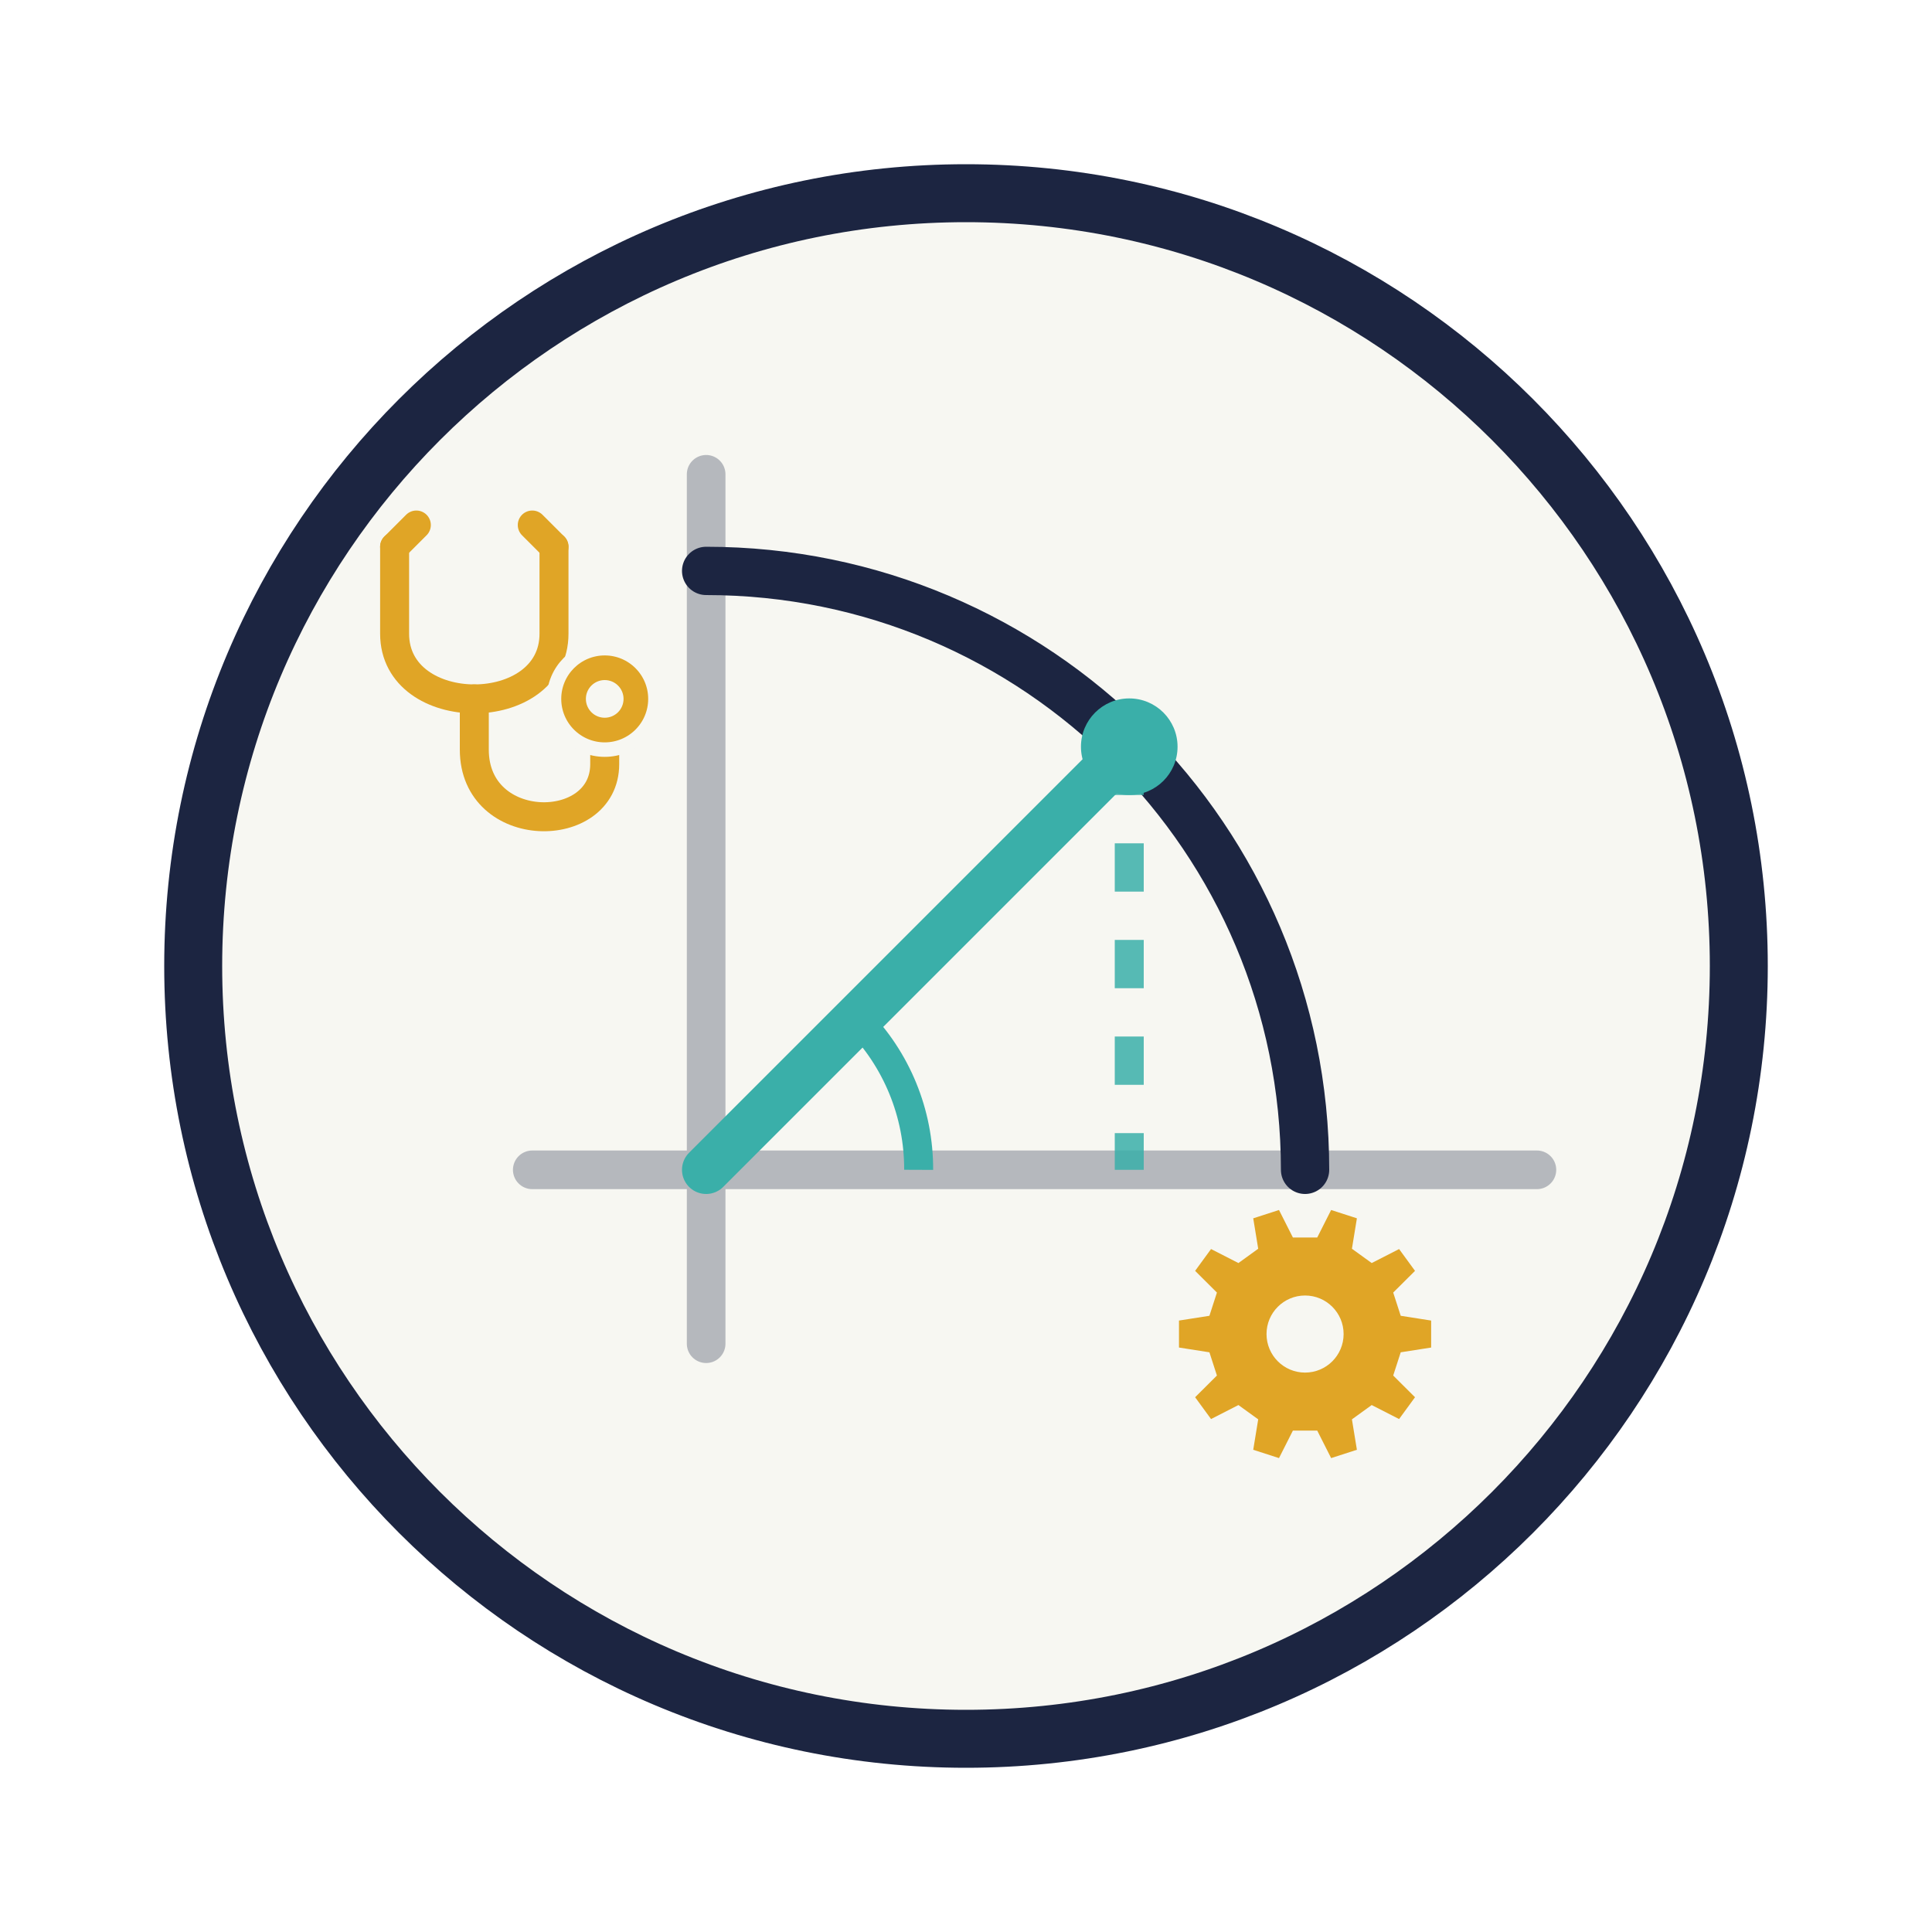
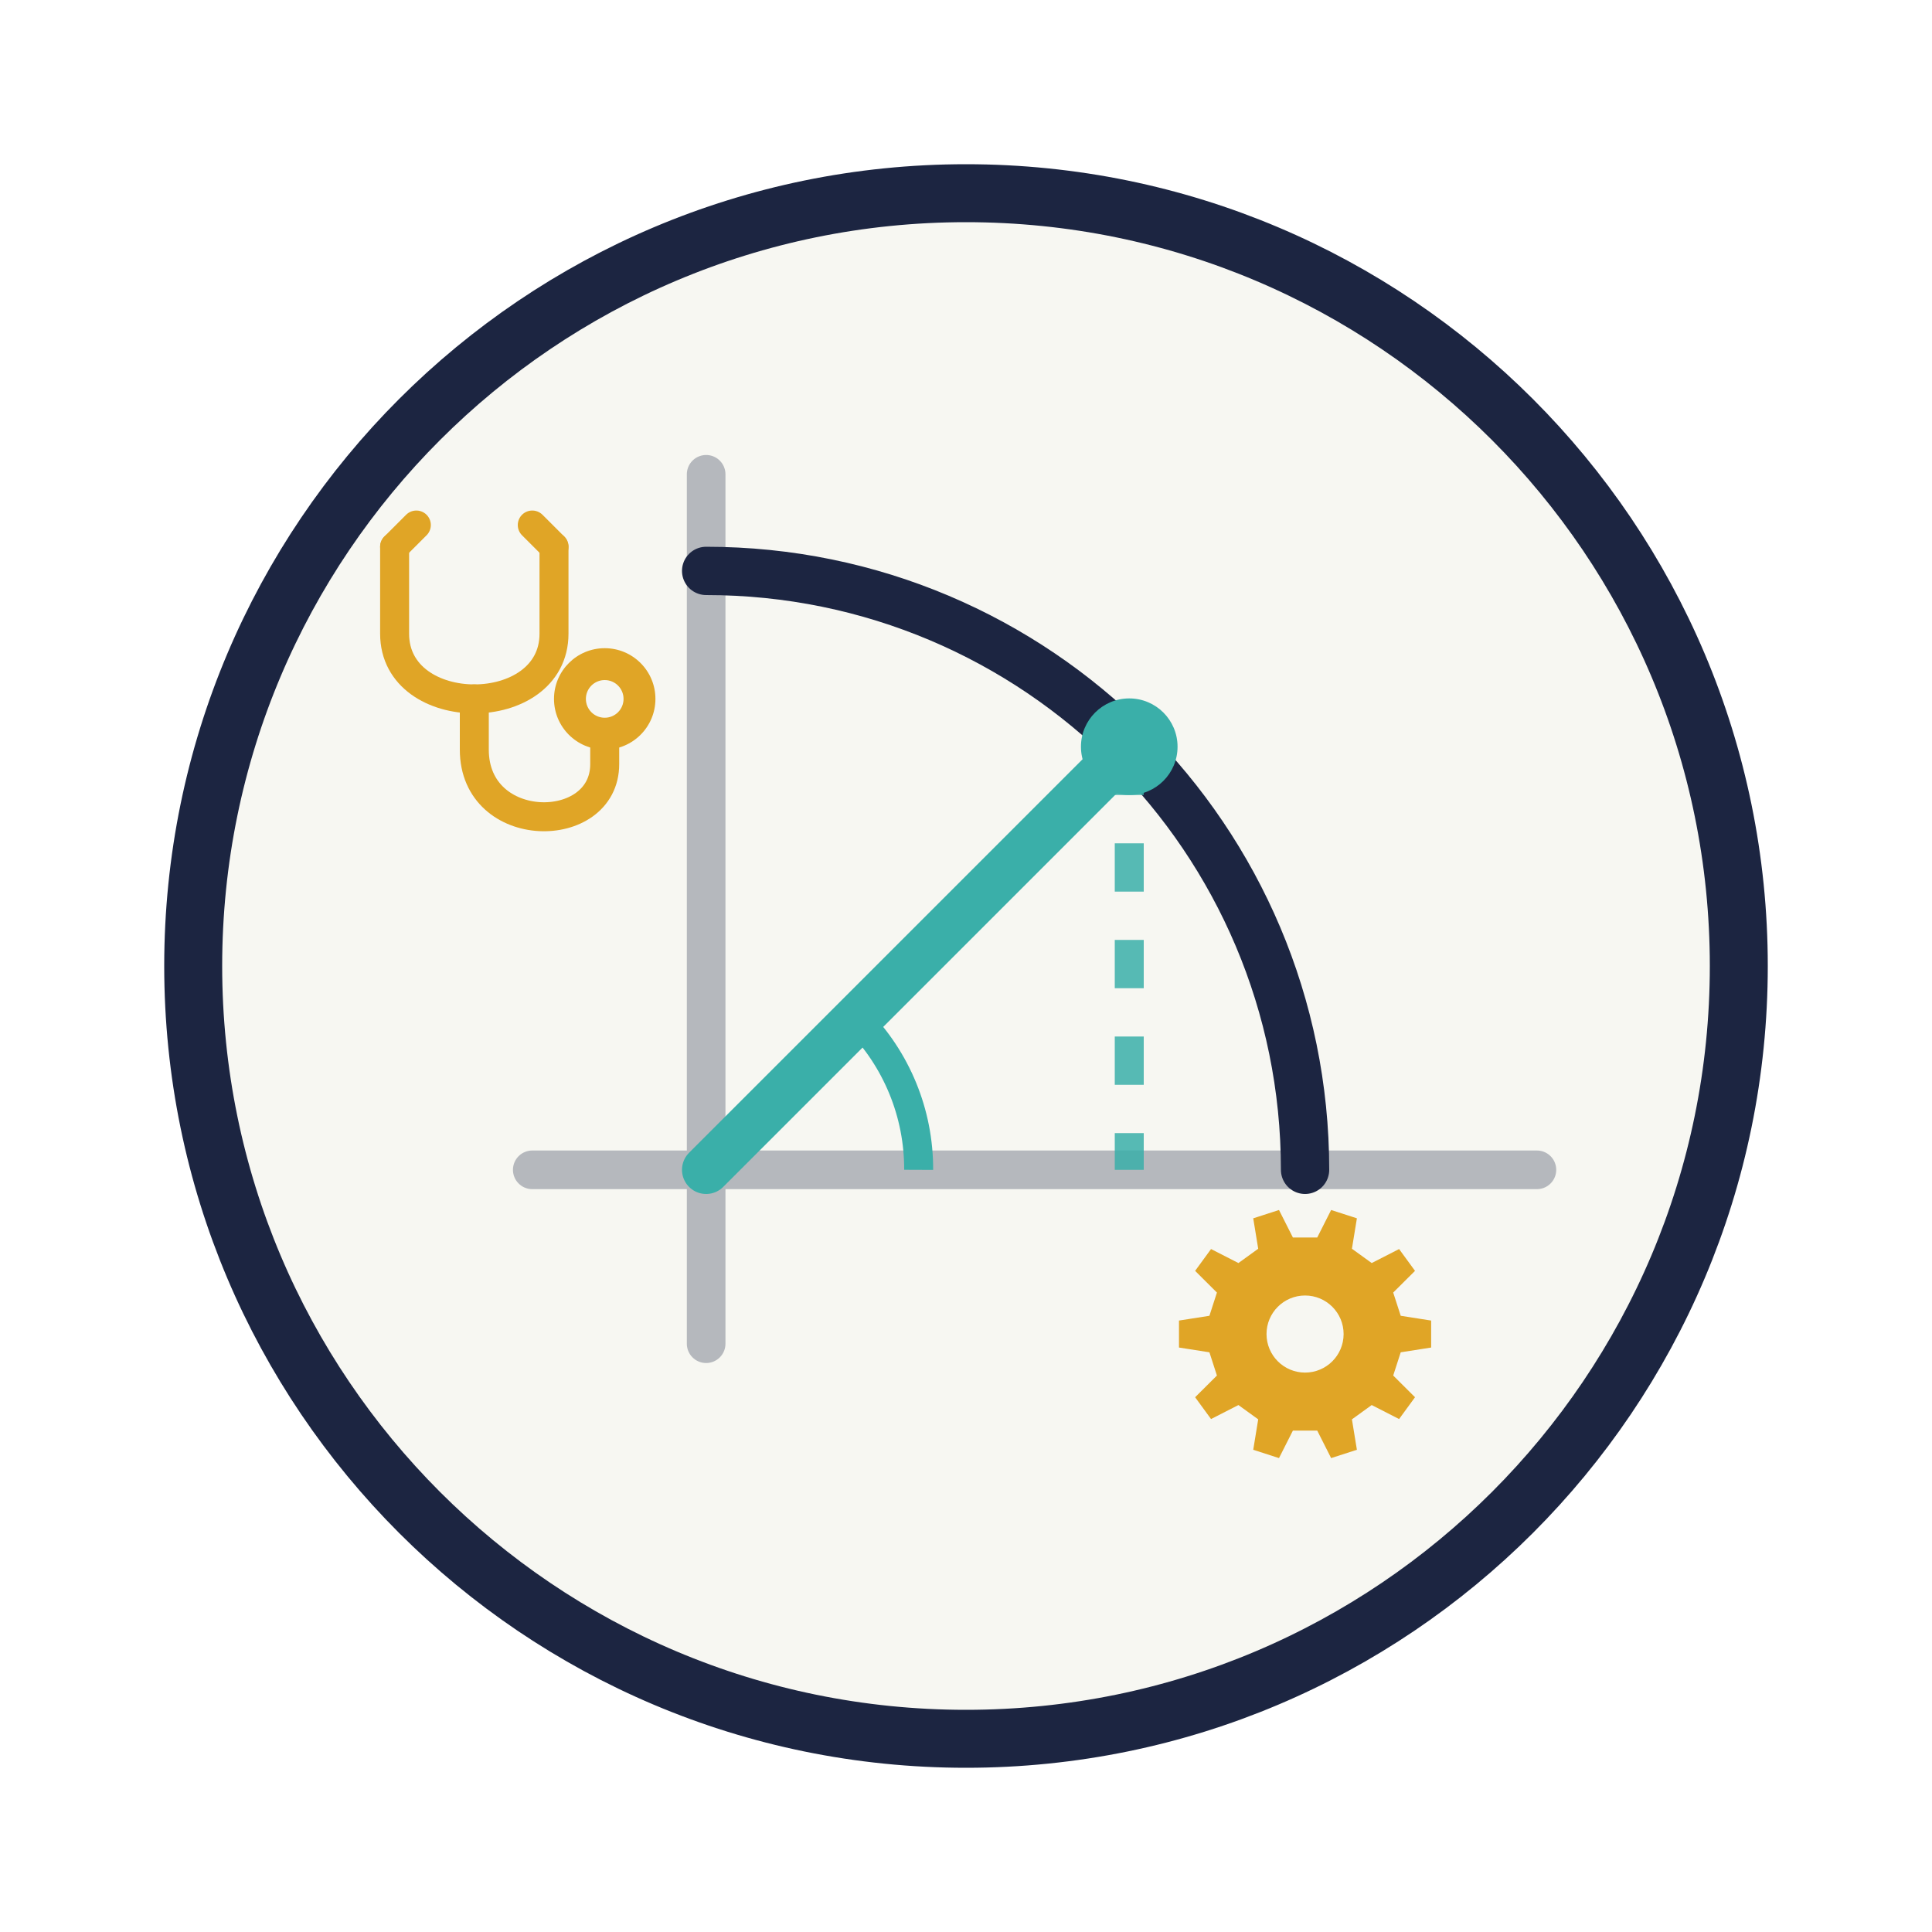
<svg xmlns="http://www.w3.org/2000/svg" viewBox="0 0 200 200" width="512" height="512">
  <circle cx="100" cy="100" r="80" fill="#F7F7F2" stroke="#1C2541" stroke-width="6" />
  <g transform="translate(11.1 -2.9)">
    <path d="M44 124 L148 124 M62 142 L62 52" stroke="#1C2541" stroke-width="4" stroke-linecap="round" opacity="0.3" />
    <path d="M124 124 A 62 62 0 0 0 62 62" stroke="#1C2541" stroke-width="5" fill="none" stroke-linecap="round" />
    <path d="M62 124 L105.8 80.2" stroke="#3AAFA9" stroke-width="5" stroke-linecap="round" />
    <path d="M105.8 80.2 L105.8 124" stroke="#3AAFA9" stroke-width="3" stroke-dasharray="5 5" opacity="0.85" />
    <path d="M84 124 A 22 22 0 0 0 77.6 108.4" stroke="#3AAFA9" stroke-width="3" fill="none" />
    <circle cx="105.8" cy="80.2" r="5" fill="#3AAFA9" />
    <g transform="translate(38 73) scale(0.75)" fill="none" stroke-linecap="round" stroke-linejoin="round">
      <path d="M-11 -18 L-11 -6 C-11 6, 11 6, 11 -6 L11 -18" stroke="#E0A526" stroke-width="4" />
      <path d="M-11 -18 L-8 -21 M11 -18 L8 -21" stroke="#E0A526" stroke-width="4" />
      <path d="M0 3 L0 10 C0 22, 18 22, 18 12 L18 9" stroke="#E0A526" stroke-width="4" />
-       <circle cx="18" cy="3" r="7" fill="#E0A526" stroke="#F7F7F2" stroke-width="2" />
-       <circle cx="18" cy="3" r="2.6" fill="#F7F7F2" stroke="none" />
+       <path d="M25 3 A7 7 0 1 0 11 3 A7 7 0 1 0 25 3 Z M20.6 3 A2.6 2.6 0 1 1 15.4 3 A2.6 2.6 0 1 1 20.6 3 Z" fill="#E0A526" fill-rule="evenodd" stroke="none" />
    </g>
    <g transform="translate(124 141) scale(1.05)" fill-rule="evenodd">
      <path d="M9.43 -1.80 L12.43 -1.33 L12.43 1.33 L9.43 1.80 L8.69 4.09 L10.84 6.23 L9.27 8.38 L6.57 7.00 L4.62 8.41 L5.11 11.41 L2.57 12.23 L1.20 9.52 L-1.20 9.52 L-2.57 12.23 L-5.11 11.41 L-4.62 8.41 L-6.57 7.00 L-9.27 8.38 L-10.84 6.23 L-8.69 4.09 L-9.43 1.80 L-12.43 1.33 L-12.43 -1.33 L-9.43 -1.80 L-8.69 -4.09 L-10.84 -6.23 L-9.27 -8.38 L-6.57 -7.00 L-4.62 -8.41 L-5.11 -11.41 L-2.57 -12.23 L-1.20 -9.52 L1.20 -9.52 L2.57 -12.23 L5.11 -11.41 L4.62 -8.41 L6.57 -7.00 L9.27 -8.38 L10.84 -6.23 L8.69 -4.09 Z M3.80 0 A3.8 3.8 0 1 0 -3.80 0 A3.8 3.8 0 1 0 3.80 0 Z" fill="#E0A526" />
    </g>
    <circle cx="124" cy="141" r="3.9" fill="#F7F7F2" />
  </g>
</svg>
